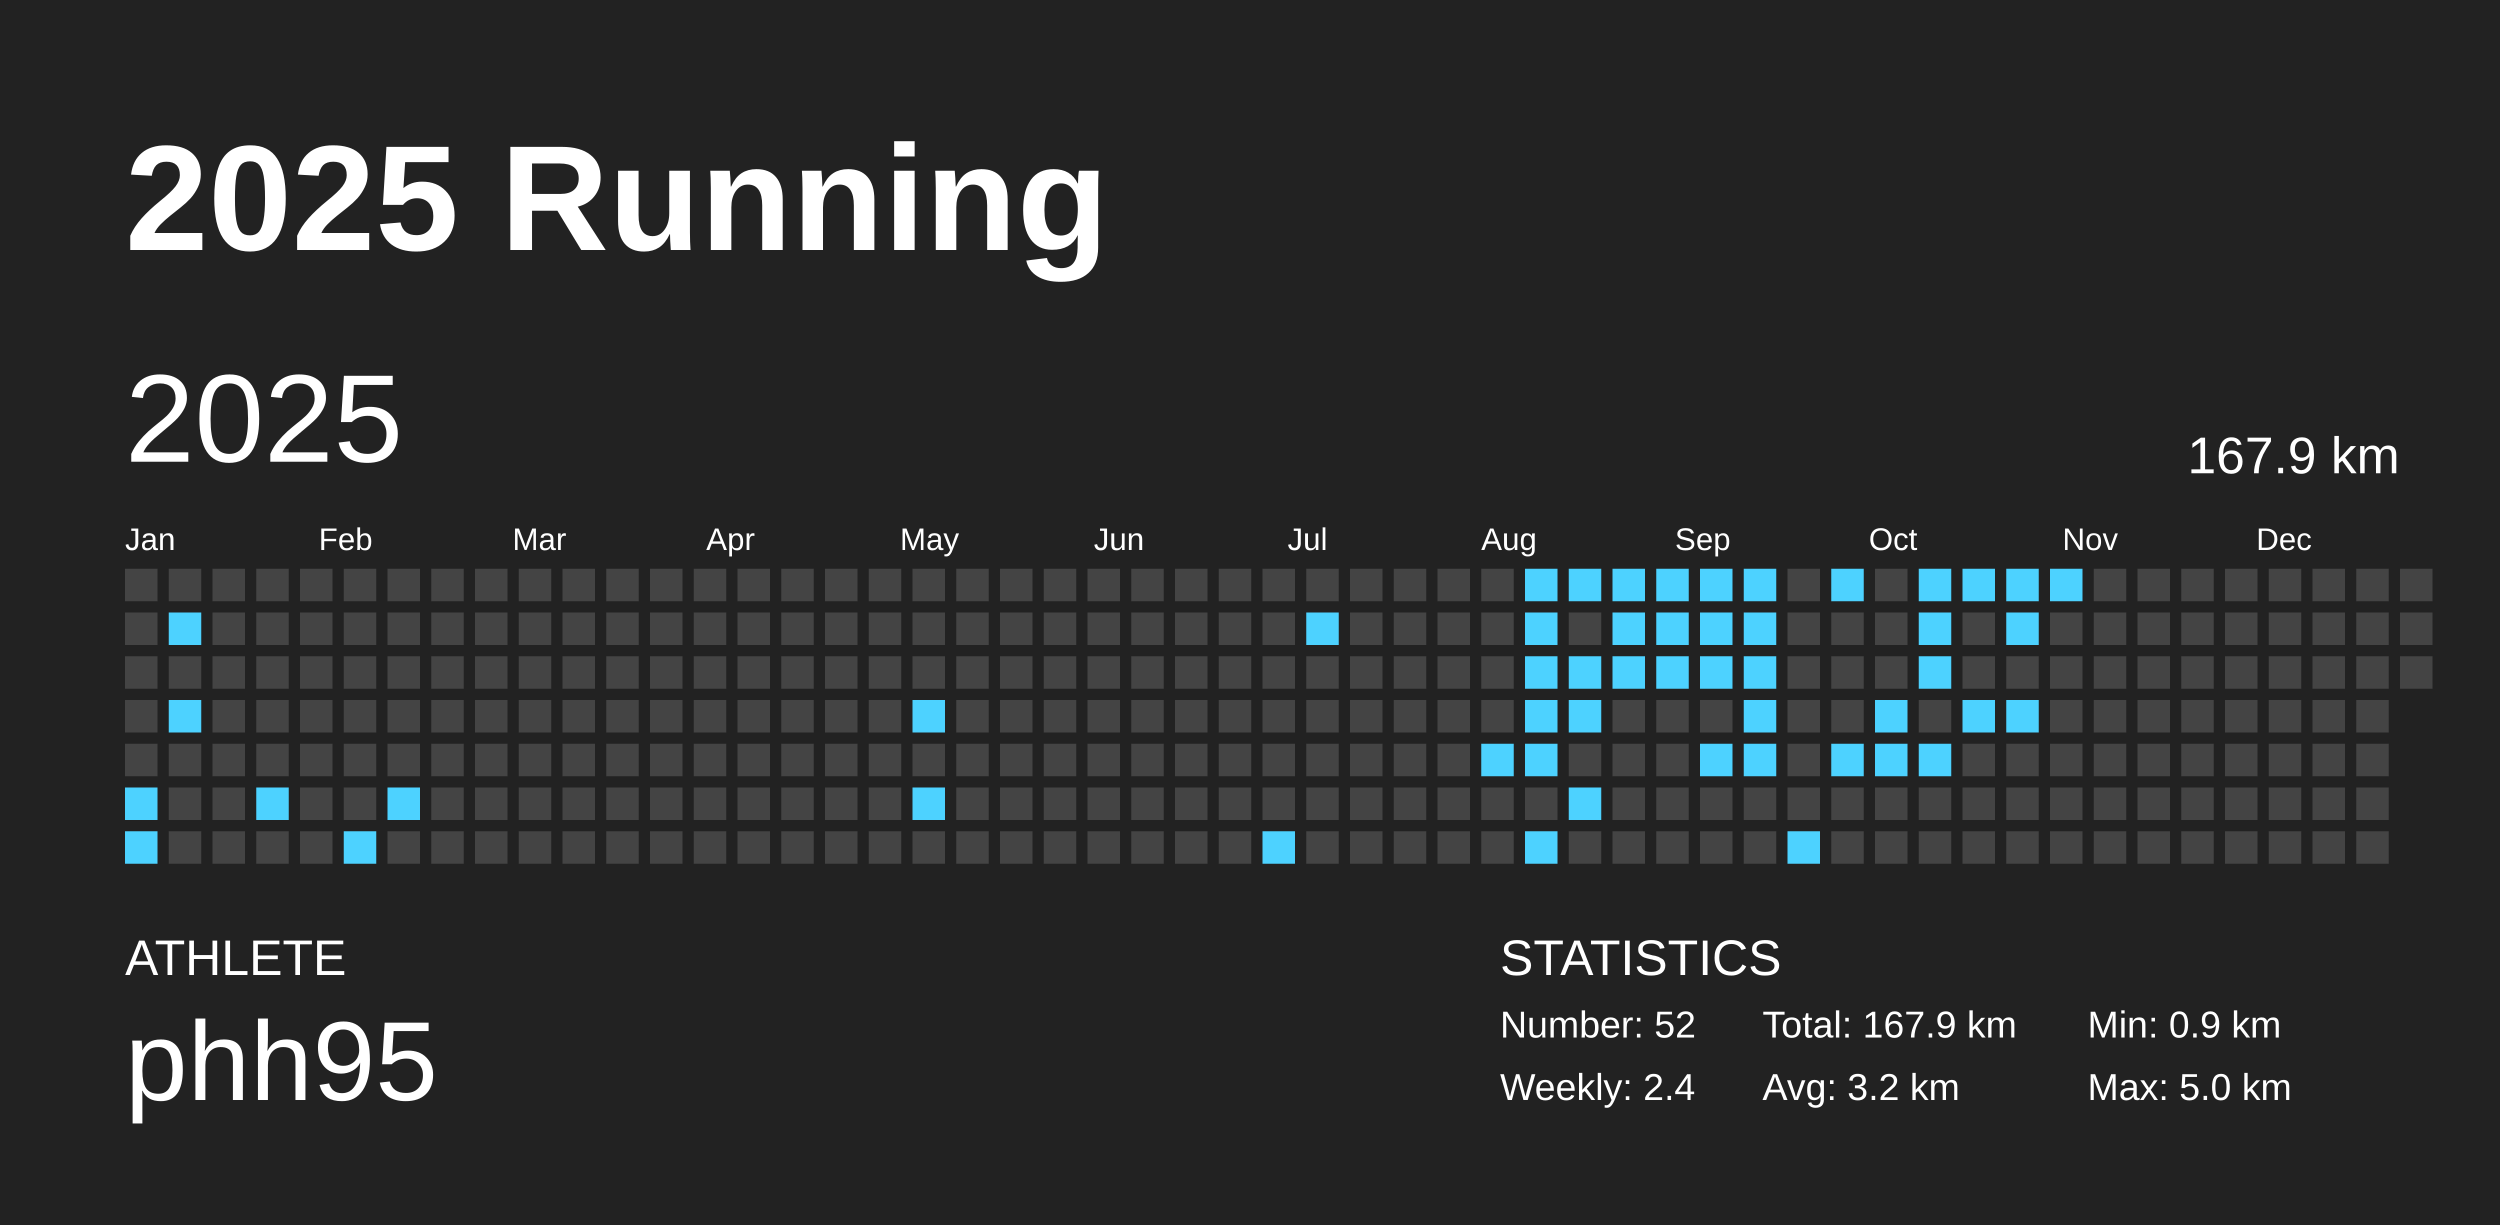
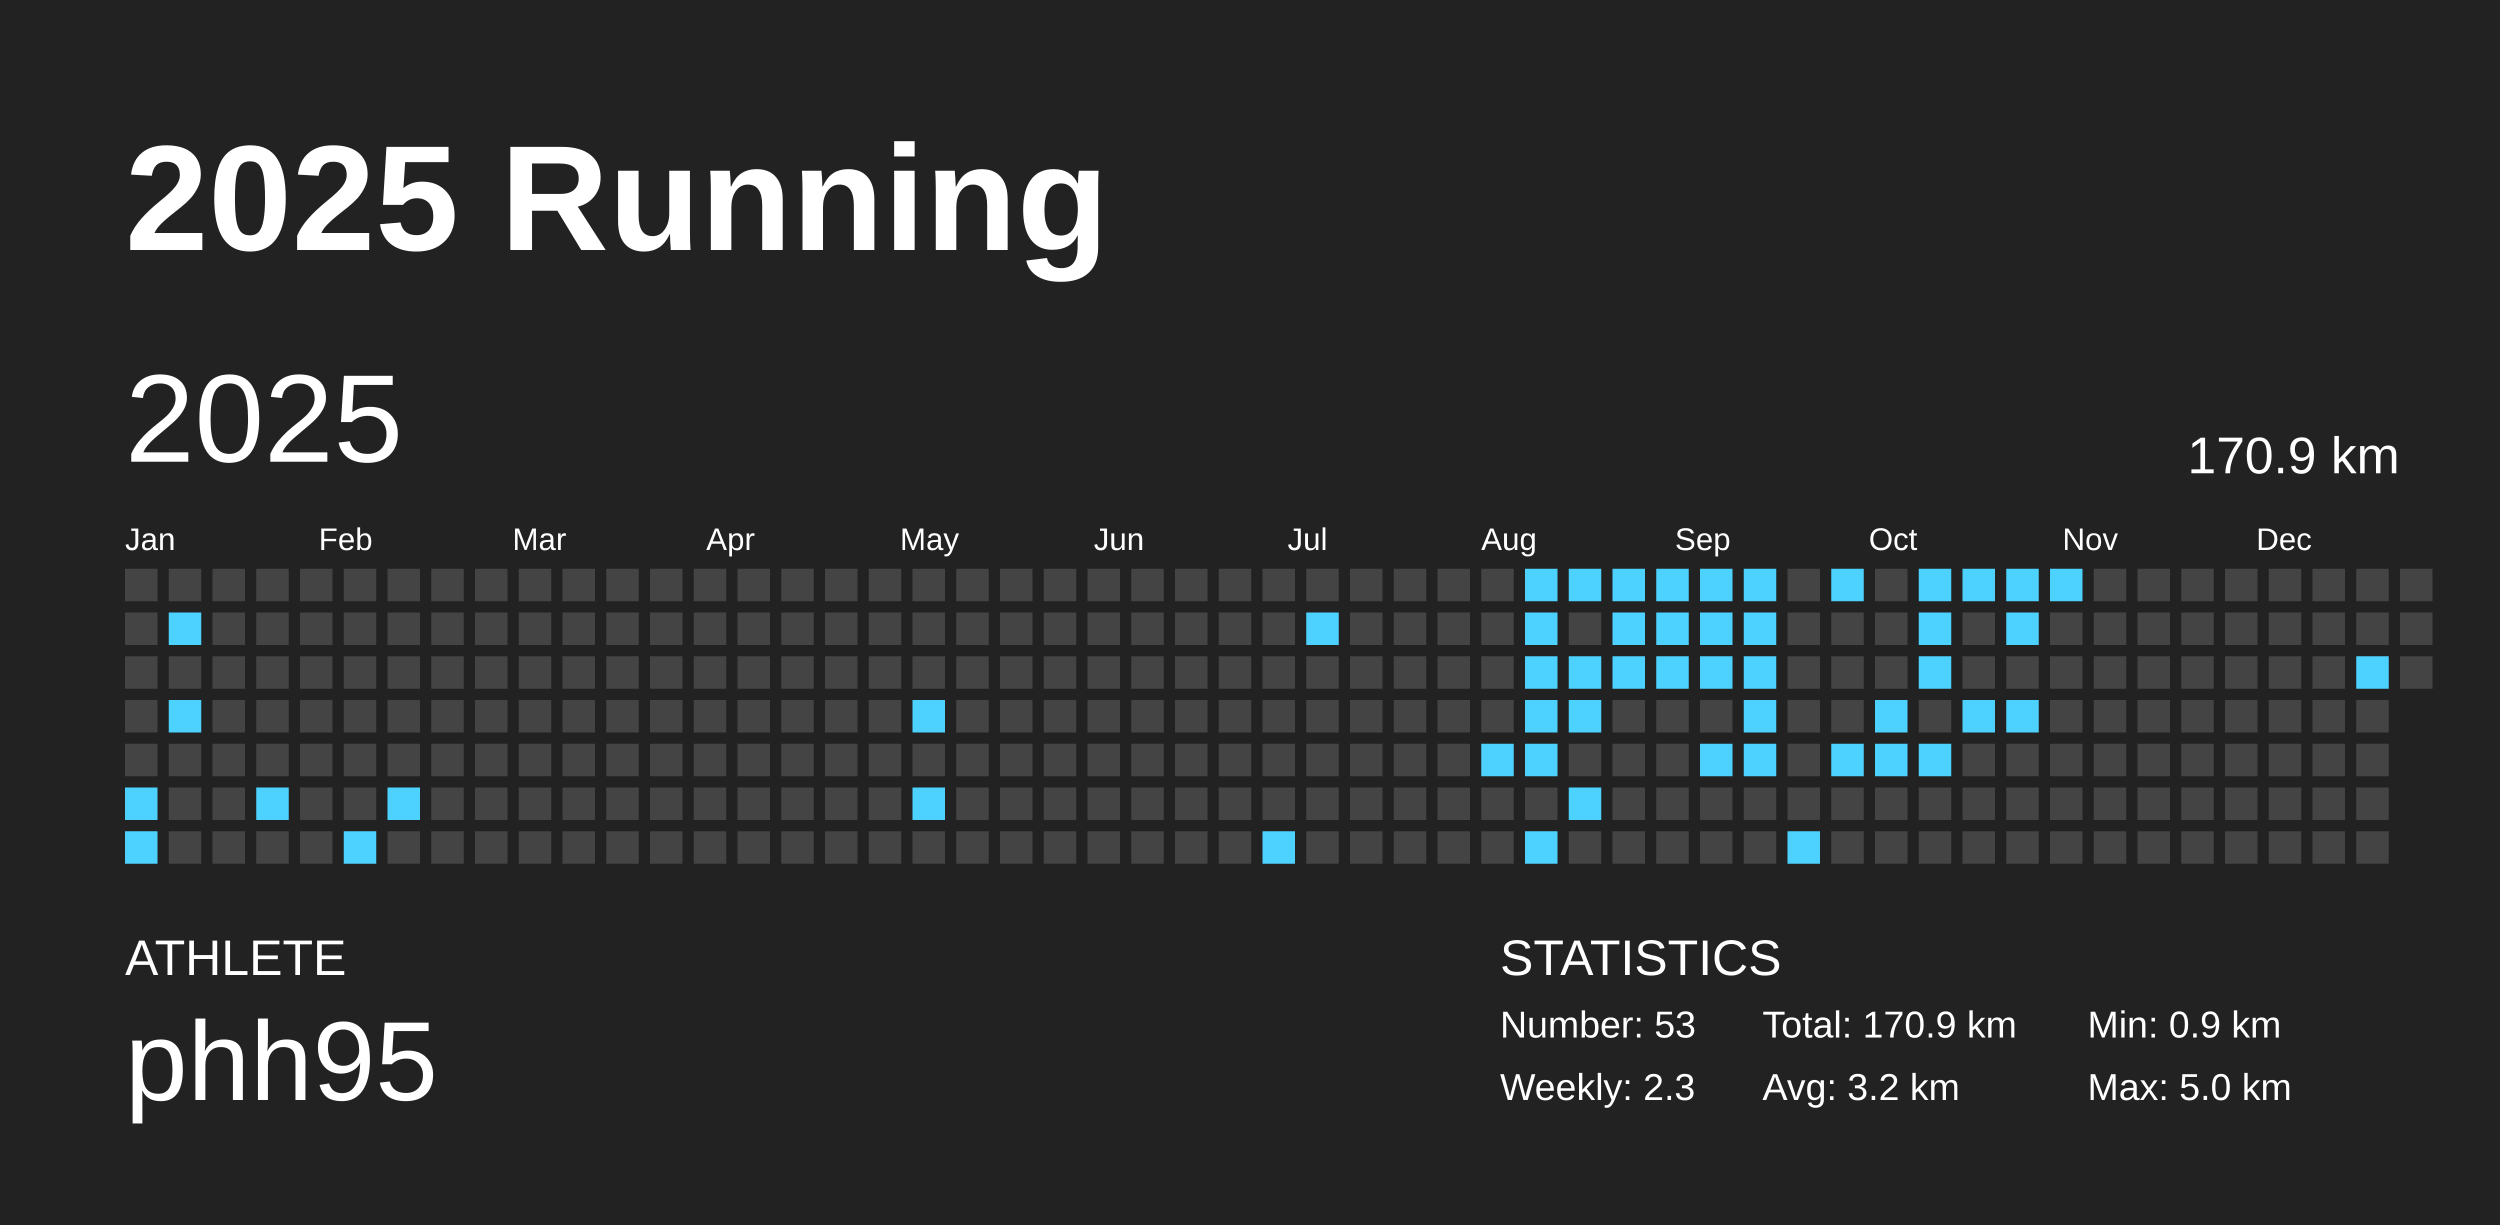
<svg xmlns="http://www.w3.org/2000/svg" baseProfile="full" height="98mm" version="1.1" viewBox="0,0,200,98" width="200mm">
  <defs />
  <rect fill="#222222" height="98" width="200" x="0" y="0" />
  <text fill="#FFFFFF" style="font-size:12px; font-family:Arial; font-weight:bold;" x="10" y="20">2025 Running</text>
  <text fill="#FFFFFF" style="font-size:4px; font-family:Arial" x="10" y="78">ATHLETE</text>
  <text fill="#FFFFFF" style="font-size:9px; font-family:Arial" x="10" y="88">phh95</text>
  <text fill="#FFFFFF" style="font-size:4px; font-family:Arial" x="120" y="78">STATISTICS</text>
-   <text fill="#FFFFFF" style="font-size:3px; font-family:Arial" x="120" y="83">Number: 52</text>
-   <text fill="#FFFFFF" style="font-size:3px; font-family:Arial" x="120" y="88">Weekly: 2.4</text>
-   <text fill="#FFFFFF" style="font-size:3px; font-family:Arial" x="141" y="83">Total: 167.9 km</text>
+   <text fill="#FFFFFF" style="font-size:3px; font-family:Arial" x="120" y="83">Number: 53</text>
+   <text fill="#FFFFFF" style="font-size:3px; font-family:Arial" x="120" y="88">Weekly: 2.3</text>
+   <text fill="#FFFFFF" style="font-size:3px; font-family:Arial" x="141" y="83">Total: 170.9 km</text>
  <text fill="#FFFFFF" style="font-size:3px; font-family:Arial" x="141" y="88">Avg: 3.2 km</text>
  <text fill="#FFFFFF" style="font-size:3px; font-family:Arial" x="167" y="83">Min: 0.9 km</text>
  <text fill="#FFFFFF" style="font-size:3px; font-family:Arial" x="167" y="88">Max: 5.0 km</text>
  <text dominant-baseline="hanging" fill="#FFFFFF" style="font-size:10.0px; font-family:Arial;" x="10" y="30">2025</text>
-   <text dominant-baseline="hanging" fill="#FFFFFF" style="font-size:4.125px; font-family:Arial;" x="175" y="35">167.9 km</text>
+   <text dominant-baseline="hanging" fill="#FFFFFF" style="font-size:4.125px; font-family:Arial;" x="175" y="35">170.9 km</text>
  <text fill="#FFFFFF" style="font-size:2.5px; font-family:Arial" x="10.0" y="44">Jan</text>
  <text fill="#FFFFFF" style="font-size:2.5px; font-family:Arial" x="25.5" y="44">Feb</text>
  <text fill="#FFFFFF" style="font-size:2.5px; font-family:Arial" x="41.0" y="44">Mar</text>
  <text fill="#FFFFFF" style="font-size:2.5px; font-family:Arial" x="56.5" y="44">Apr</text>
  <text fill="#FFFFFF" style="font-size:2.5px; font-family:Arial" x="72.0" y="44">May</text>
  <text fill="#FFFFFF" style="font-size:2.5px; font-family:Arial" x="87.5" y="44">Jun</text>
  <text fill="#FFFFFF" style="font-size:2.5px; font-family:Arial" x="103.0" y="44">Jul</text>
  <text fill="#FFFFFF" style="font-size:2.5px; font-family:Arial" x="118.5" y="44">Aug</text>
  <text fill="#FFFFFF" style="font-size:2.5px; font-family:Arial" x="134.0" y="44">Sep</text>
  <text fill="#FFFFFF" style="font-size:2.5px; font-family:Arial" x="149.5" y="44">Oct</text>
  <text fill="#FFFFFF" style="font-size:2.5px; font-family:Arial" x="165.0" y="44">Nov</text>
  <text fill="#FFFFFF" style="font-size:2.5px; font-family:Arial" x="180.5" y="44">Dec</text>
  <rect fill="#444444" height="2.6" width="2.6" x="10.0" y="45.5" />
  <rect fill="#444444" height="2.6" width="2.6" x="10.0" y="49.0" />
  <rect fill="#444444" height="2.6" width="2.6" x="10.0" y="52.5" />
  <rect fill="#444444" height="2.6" width="2.6" x="10.0" y="56.0" />
  <rect fill="#444444" height="2.6" width="2.6" x="10.0" y="59.5" />
  <rect fill="#4dd2ff" height="2.6" width="2.6" x="10.0" y="63.0" />
  <rect fill="#4dd2ff" height="2.6" width="2.6" x="10.0" y="66.5" />
  <rect fill="#444444" height="2.6" width="2.6" x="13.5" y="45.5" />
  <rect fill="#4dd2ff" height="2.6" width="2.6" x="13.5" y="49.0" />
  <rect fill="#444444" height="2.6" width="2.6" x="13.5" y="52.5" />
  <rect fill="#4dd2ff" height="2.6" width="2.6" x="13.5" y="56.0" />
  <rect fill="#444444" height="2.6" width="2.6" x="13.5" y="59.5" />
  <rect fill="#444444" height="2.6" width="2.6" x="13.5" y="63.0" />
  <rect fill="#444444" height="2.6" width="2.6" x="13.5" y="66.5" />
  <rect fill="#444444" height="2.6" width="2.6" x="17.0" y="45.5" />
  <rect fill="#444444" height="2.6" width="2.6" x="17.0" y="49.0" />
  <rect fill="#444444" height="2.6" width="2.6" x="17.0" y="52.5" />
  <rect fill="#444444" height="2.6" width="2.6" x="17.0" y="56.0" />
  <rect fill="#444444" height="2.6" width="2.6" x="17.0" y="59.5" />
  <rect fill="#444444" height="2.6" width="2.6" x="17.0" y="63.0" />
  <rect fill="#444444" height="2.6" width="2.6" x="17.0" y="66.5" />
  <rect fill="#444444" height="2.6" width="2.6" x="20.5" y="45.5" />
  <rect fill="#444444" height="2.6" width="2.6" x="20.5" y="49.0" />
  <rect fill="#444444" height="2.6" width="2.6" x="20.5" y="52.5" />
  <rect fill="#444444" height="2.6" width="2.6" x="20.5" y="56.0" />
  <rect fill="#444444" height="2.6" width="2.6" x="20.5" y="59.5" />
  <rect fill="#4dd2ff" height="2.6" width="2.6" x="20.5" y="63.0" />
  <rect fill="#444444" height="2.6" width="2.6" x="20.5" y="66.5" />
  <rect fill="#444444" height="2.6" width="2.6" x="24.0" y="45.5" />
  <rect fill="#444444" height="2.6" width="2.6" x="24.0" y="49.0" />
  <rect fill="#444444" height="2.6" width="2.6" x="24.0" y="52.5" />
  <rect fill="#444444" height="2.6" width="2.6" x="24.0" y="56.0" />
  <rect fill="#444444" height="2.6" width="2.6" x="24.0" y="59.5" />
  <rect fill="#444444" height="2.6" width="2.6" x="24.0" y="63.0" />
  <rect fill="#444444" height="2.6" width="2.6" x="24.0" y="66.5" />
  <rect fill="#444444" height="2.6" width="2.6" x="27.5" y="45.5" />
  <rect fill="#444444" height="2.6" width="2.6" x="27.5" y="49.0" />
  <rect fill="#444444" height="2.6" width="2.6" x="27.5" y="52.5" />
  <rect fill="#444444" height="2.6" width="2.6" x="27.5" y="56.0" />
  <rect fill="#444444" height="2.6" width="2.6" x="27.5" y="59.5" />
  <rect fill="#444444" height="2.6" width="2.6" x="27.5" y="63.0" />
  <rect fill="#4dd2ff" height="2.6" width="2.6" x="27.5" y="66.5" />
  <rect fill="#444444" height="2.6" width="2.6" x="31.0" y="45.5" />
  <rect fill="#444444" height="2.6" width="2.6" x="31.0" y="49.0" />
  <rect fill="#444444" height="2.6" width="2.6" x="31.0" y="52.5" />
  <rect fill="#444444" height="2.6" width="2.6" x="31.0" y="56.0" />
  <rect fill="#444444" height="2.6" width="2.6" x="31.0" y="59.5" />
  <rect fill="#4dd2ff" height="2.6" width="2.6" x="31.0" y="63.0" />
  <rect fill="#444444" height="2.6" width="2.6" x="31.0" y="66.5" />
  <rect fill="#444444" height="2.6" width="2.6" x="34.5" y="45.5" />
  <rect fill="#444444" height="2.6" width="2.6" x="34.5" y="49.0" />
  <rect fill="#444444" height="2.6" width="2.6" x="34.5" y="52.5" />
  <rect fill="#444444" height="2.6" width="2.6" x="34.5" y="56.0" />
  <rect fill="#444444" height="2.6" width="2.6" x="34.5" y="59.5" />
  <rect fill="#444444" height="2.6" width="2.6" x="34.5" y="63.0" />
  <rect fill="#444444" height="2.6" width="2.6" x="34.5" y="66.5" />
  <rect fill="#444444" height="2.6" width="2.6" x="38.0" y="45.5" />
  <rect fill="#444444" height="2.6" width="2.6" x="38.0" y="49.0" />
  <rect fill="#444444" height="2.6" width="2.6" x="38.0" y="52.5" />
  <rect fill="#444444" height="2.6" width="2.6" x="38.0" y="56.0" />
  <rect fill="#444444" height="2.6" width="2.6" x="38.0" y="59.5" />
  <rect fill="#444444" height="2.6" width="2.6" x="38.0" y="63.0" />
  <rect fill="#444444" height="2.6" width="2.6" x="38.0" y="66.5" />
  <rect fill="#444444" height="2.6" width="2.6" x="41.5" y="45.5" />
  <rect fill="#444444" height="2.6" width="2.6" x="41.5" y="49.0" />
  <rect fill="#444444" height="2.6" width="2.6" x="41.5" y="52.5" />
  <rect fill="#444444" height="2.6" width="2.6" x="41.5" y="56.0" />
  <rect fill="#444444" height="2.6" width="2.6" x="41.5" y="59.5" />
  <rect fill="#444444" height="2.6" width="2.6" x="41.5" y="63.0" />
  <rect fill="#444444" height="2.6" width="2.6" x="41.5" y="66.5" />
  <rect fill="#444444" height="2.6" width="2.6" x="45.0" y="45.5" />
  <rect fill="#444444" height="2.6" width="2.6" x="45.0" y="49.0" />
  <rect fill="#444444" height="2.6" width="2.6" x="45.0" y="52.5" />
  <rect fill="#444444" height="2.6" width="2.6" x="45.0" y="56.0" />
  <rect fill="#444444" height="2.6" width="2.6" x="45.0" y="59.5" />
  <rect fill="#444444" height="2.6" width="2.6" x="45.0" y="63.0" />
  <rect fill="#444444" height="2.6" width="2.6" x="45.0" y="66.5" />
  <rect fill="#444444" height="2.6" width="2.6" x="48.5" y="45.5" />
  <rect fill="#444444" height="2.6" width="2.6" x="48.5" y="49.0" />
  <rect fill="#444444" height="2.6" width="2.6" x="48.5" y="52.5" />
  <rect fill="#444444" height="2.6" width="2.6" x="48.5" y="56.0" />
  <rect fill="#444444" height="2.6" width="2.6" x="48.5" y="59.5" />
  <rect fill="#444444" height="2.6" width="2.6" x="48.5" y="63.0" />
  <rect fill="#444444" height="2.6" width="2.6" x="48.5" y="66.5" />
  <rect fill="#444444" height="2.6" width="2.6" x="52.0" y="45.5" />
  <rect fill="#444444" height="2.6" width="2.6" x="52.0" y="49.0" />
  <rect fill="#444444" height="2.6" width="2.6" x="52.0" y="52.5" />
  <rect fill="#444444" height="2.6" width="2.6" x="52.0" y="56.0" />
  <rect fill="#444444" height="2.6" width="2.6" x="52.0" y="59.5" />
  <rect fill="#444444" height="2.6" width="2.6" x="52.0" y="63.0" />
  <rect fill="#444444" height="2.6" width="2.6" x="52.0" y="66.5" />
  <rect fill="#444444" height="2.6" width="2.6" x="55.5" y="45.5" />
  <rect fill="#444444" height="2.6" width="2.6" x="55.5" y="49.0" />
  <rect fill="#444444" height="2.6" width="2.6" x="55.5" y="52.5" />
  <rect fill="#444444" height="2.6" width="2.6" x="55.5" y="56.0" />
  <rect fill="#444444" height="2.6" width="2.6" x="55.5" y="59.5" />
  <rect fill="#444444" height="2.6" width="2.6" x="55.5" y="63.0" />
  <rect fill="#444444" height="2.6" width="2.6" x="55.5" y="66.5" />
  <rect fill="#444444" height="2.6" width="2.6" x="59.0" y="45.5" />
  <rect fill="#444444" height="2.6" width="2.6" x="59.0" y="49.0" />
  <rect fill="#444444" height="2.6" width="2.6" x="59.0" y="52.5" />
  <rect fill="#444444" height="2.6" width="2.6" x="59.0" y="56.0" />
  <rect fill="#444444" height="2.6" width="2.6" x="59.0" y="59.5" />
  <rect fill="#444444" height="2.6" width="2.6" x="59.0" y="63.0" />
  <rect fill="#444444" height="2.6" width="2.6" x="59.0" y="66.5" />
  <rect fill="#444444" height="2.6" width="2.6" x="62.5" y="45.5" />
  <rect fill="#444444" height="2.6" width="2.6" x="62.5" y="49.0" />
  <rect fill="#444444" height="2.6" width="2.6" x="62.5" y="52.5" />
  <rect fill="#444444" height="2.6" width="2.6" x="62.5" y="56.0" />
  <rect fill="#444444" height="2.6" width="2.6" x="62.5" y="59.5" />
  <rect fill="#444444" height="2.6" width="2.6" x="62.5" y="63.0" />
  <rect fill="#444444" height="2.6" width="2.6" x="62.5" y="66.5" />
  <rect fill="#444444" height="2.6" width="2.6" x="66.0" y="45.5" />
  <rect fill="#444444" height="2.6" width="2.6" x="66.0" y="49.0" />
  <rect fill="#444444" height="2.6" width="2.6" x="66.0" y="52.5" />
  <rect fill="#444444" height="2.6" width="2.6" x="66.0" y="56.0" />
  <rect fill="#444444" height="2.6" width="2.6" x="66.0" y="59.5" />
  <rect fill="#444444" height="2.6" width="2.6" x="66.0" y="63.0" />
  <rect fill="#444444" height="2.6" width="2.6" x="66.0" y="66.5" />
  <rect fill="#444444" height="2.6" width="2.6" x="69.5" y="45.5" />
  <rect fill="#444444" height="2.6" width="2.6" x="69.5" y="49.0" />
  <rect fill="#444444" height="2.6" width="2.6" x="69.5" y="52.5" />
  <rect fill="#444444" height="2.6" width="2.6" x="69.5" y="56.0" />
  <rect fill="#444444" height="2.6" width="2.6" x="69.5" y="59.5" />
  <rect fill="#444444" height="2.6" width="2.6" x="69.5" y="63.0" />
  <rect fill="#444444" height="2.6" width="2.6" x="69.5" y="66.5" />
  <rect fill="#444444" height="2.6" width="2.6" x="73.0" y="45.5" />
  <rect fill="#444444" height="2.6" width="2.6" x="73.0" y="49.0" />
  <rect fill="#444444" height="2.6" width="2.6" x="73.0" y="52.5" />
  <rect fill="#4dd2ff" height="2.6" width="2.6" x="73.0" y="56.0" />
  <rect fill="#444444" height="2.6" width="2.6" x="73.0" y="59.5" />
  <rect fill="#4dd2ff" height="2.6" width="2.6" x="73.0" y="63.0" />
  <rect fill="#444444" height="2.6" width="2.6" x="73.0" y="66.5" />
  <rect fill="#444444" height="2.6" width="2.6" x="76.5" y="45.5" />
  <rect fill="#444444" height="2.6" width="2.6" x="76.5" y="49.0" />
  <rect fill="#444444" height="2.6" width="2.6" x="76.5" y="52.5" />
  <rect fill="#444444" height="2.6" width="2.6" x="76.5" y="56.0" />
  <rect fill="#444444" height="2.6" width="2.6" x="76.5" y="59.5" />
  <rect fill="#444444" height="2.6" width="2.6" x="76.5" y="63.0" />
  <rect fill="#444444" height="2.6" width="2.6" x="76.5" y="66.5" />
  <rect fill="#444444" height="2.6" width="2.6" x="80.0" y="45.5" />
  <rect fill="#444444" height="2.6" width="2.6" x="80.0" y="49.0" />
  <rect fill="#444444" height="2.6" width="2.6" x="80.0" y="52.5" />
  <rect fill="#444444" height="2.6" width="2.6" x="80.0" y="56.0" />
  <rect fill="#444444" height="2.6" width="2.6" x="80.0" y="59.5" />
  <rect fill="#444444" height="2.6" width="2.6" x="80.0" y="63.0" />
  <rect fill="#444444" height="2.6" width="2.6" x="80.0" y="66.5" />
  <rect fill="#444444" height="2.6" width="2.6" x="83.5" y="45.5" />
  <rect fill="#444444" height="2.6" width="2.6" x="83.5" y="49.0" />
  <rect fill="#444444" height="2.6" width="2.6" x="83.5" y="52.5" />
  <rect fill="#444444" height="2.6" width="2.6" x="83.5" y="56.0" />
  <rect fill="#444444" height="2.6" width="2.6" x="83.5" y="59.5" />
  <rect fill="#444444" height="2.6" width="2.6" x="83.5" y="63.0" />
  <rect fill="#444444" height="2.6" width="2.6" x="83.5" y="66.5" />
  <rect fill="#444444" height="2.6" width="2.6" x="87.0" y="45.5" />
  <rect fill="#444444" height="2.6" width="2.6" x="87.0" y="49.0" />
  <rect fill="#444444" height="2.6" width="2.6" x="87.0" y="52.5" />
  <rect fill="#444444" height="2.6" width="2.6" x="87.0" y="56.0" />
  <rect fill="#444444" height="2.6" width="2.6" x="87.0" y="59.5" />
  <rect fill="#444444" height="2.6" width="2.6" x="87.0" y="63.0" />
  <rect fill="#444444" height="2.6" width="2.6" x="87.0" y="66.5" />
  <rect fill="#444444" height="2.6" width="2.6" x="90.5" y="45.5" />
  <rect fill="#444444" height="2.6" width="2.6" x="90.5" y="49.0" />
  <rect fill="#444444" height="2.6" width="2.6" x="90.5" y="52.5" />
  <rect fill="#444444" height="2.6" width="2.6" x="90.5" y="56.0" />
  <rect fill="#444444" height="2.6" width="2.6" x="90.5" y="59.5" />
  <rect fill="#444444" height="2.6" width="2.6" x="90.5" y="63.0" />
  <rect fill="#444444" height="2.6" width="2.6" x="90.5" y="66.5" />
  <rect fill="#444444" height="2.6" width="2.6" x="94.0" y="45.5" />
  <rect fill="#444444" height="2.6" width="2.6" x="94.0" y="49.0" />
  <rect fill="#444444" height="2.6" width="2.6" x="94.0" y="52.5" />
  <rect fill="#444444" height="2.6" width="2.6" x="94.0" y="56.0" />
  <rect fill="#444444" height="2.6" width="2.6" x="94.0" y="59.5" />
  <rect fill="#444444" height="2.6" width="2.6" x="94.0" y="63.0" />
  <rect fill="#444444" height="2.6" width="2.6" x="94.0" y="66.5" />
  <rect fill="#444444" height="2.6" width="2.6" x="97.5" y="45.5" />
  <rect fill="#444444" height="2.6" width="2.6" x="97.5" y="49.0" />
  <rect fill="#444444" height="2.6" width="2.6" x="97.5" y="52.5" />
  <rect fill="#444444" height="2.6" width="2.6" x="97.5" y="56.0" />
  <rect fill="#444444" height="2.6" width="2.6" x="97.5" y="59.5" />
  <rect fill="#444444" height="2.6" width="2.6" x="97.5" y="63.0" />
  <rect fill="#444444" height="2.6" width="2.6" x="97.5" y="66.5" />
  <rect fill="#444444" height="2.6" width="2.6" x="101.0" y="45.5" />
  <rect fill="#444444" height="2.6" width="2.6" x="101.0" y="49.0" />
  <rect fill="#444444" height="2.6" width="2.6" x="101.0" y="52.5" />
  <rect fill="#444444" height="2.6" width="2.6" x="101.0" y="56.0" />
  <rect fill="#444444" height="2.6" width="2.6" x="101.0" y="59.5" />
  <rect fill="#444444" height="2.6" width="2.6" x="101.0" y="63.0" />
  <rect fill="#4dd2ff" height="2.6" width="2.6" x="101.0" y="66.5" />
  <rect fill="#444444" height="2.6" width="2.6" x="104.5" y="45.5" />
  <rect fill="#4dd2ff" height="2.6" width="2.6" x="104.5" y="49.0" />
  <rect fill="#444444" height="2.6" width="2.6" x="104.5" y="52.5" />
  <rect fill="#444444" height="2.6" width="2.6" x="104.5" y="56.0" />
  <rect fill="#444444" height="2.6" width="2.6" x="104.5" y="59.5" />
  <rect fill="#444444" height="2.6" width="2.6" x="104.5" y="63.0" />
  <rect fill="#444444" height="2.6" width="2.6" x="104.5" y="66.5" />
  <rect fill="#444444" height="2.6" width="2.6" x="108.0" y="45.5" />
  <rect fill="#444444" height="2.6" width="2.6" x="108.0" y="49.0" />
  <rect fill="#444444" height="2.6" width="2.6" x="108.0" y="52.5" />
  <rect fill="#444444" height="2.6" width="2.6" x="108.0" y="56.0" />
  <rect fill="#444444" height="2.6" width="2.6" x="108.0" y="59.5" />
  <rect fill="#444444" height="2.6" width="2.6" x="108.0" y="63.0" />
  <rect fill="#444444" height="2.6" width="2.6" x="108.0" y="66.5" />
  <rect fill="#444444" height="2.6" width="2.6" x="111.5" y="45.5" />
  <rect fill="#444444" height="2.6" width="2.6" x="111.5" y="49.0" />
  <rect fill="#444444" height="2.6" width="2.6" x="111.5" y="52.5" />
  <rect fill="#444444" height="2.6" width="2.6" x="111.5" y="56.0" />
  <rect fill="#444444" height="2.6" width="2.6" x="111.5" y="59.5" />
  <rect fill="#444444" height="2.6" width="2.6" x="111.5" y="63.0" />
  <rect fill="#444444" height="2.6" width="2.6" x="111.5" y="66.5" />
  <rect fill="#444444" height="2.6" width="2.6" x="115.0" y="45.5" />
  <rect fill="#444444" height="2.6" width="2.6" x="115.0" y="49.0" />
  <rect fill="#444444" height="2.6" width="2.6" x="115.0" y="52.5" />
  <rect fill="#444444" height="2.6" width="2.6" x="115.0" y="56.0" />
  <rect fill="#444444" height="2.6" width="2.6" x="115.0" y="59.5" />
  <rect fill="#444444" height="2.6" width="2.6" x="115.0" y="63.0" />
  <rect fill="#444444" height="2.6" width="2.6" x="115.0" y="66.5" />
  <rect fill="#444444" height="2.6" width="2.6" x="118.5" y="45.5" />
  <rect fill="#444444" height="2.6" width="2.6" x="118.5" y="49.0" />
  <rect fill="#444444" height="2.6" width="2.6" x="118.5" y="52.5" />
  <rect fill="#444444" height="2.6" width="2.6" x="118.5" y="56.0" />
  <rect fill="#4dd2ff" height="2.6" width="2.6" x="118.5" y="59.5" />
  <rect fill="#444444" height="2.6" width="2.6" x="118.5" y="63.0" />
  <rect fill="#444444" height="2.6" width="2.6" x="118.5" y="66.5" />
  <rect fill="#4dd2ff" height="2.6" width="2.6" x="122.0" y="45.5" />
  <rect fill="#4dd2ff" height="2.6" width="2.6" x="122.0" y="49.0" />
  <rect fill="#4dd2ff" height="2.6" width="2.6" x="122.0" y="52.5" />
  <rect fill="#4dd2ff" height="2.6" width="2.6" x="122.0" y="56.0" />
  <rect fill="#4dd2ff" height="2.6" width="2.6" x="122.0" y="59.5" />
  <rect fill="#444444" height="2.6" width="2.6" x="122.0" y="63.0" />
  <rect fill="#4dd2ff" height="2.6" width="2.6" x="122.0" y="66.5" />
  <rect fill="#4dd2ff" height="2.6" width="2.6" x="125.5" y="45.5" />
  <rect fill="#444444" height="2.6" width="2.6" x="125.5" y="49.0" />
  <rect fill="#4dd2ff" height="2.6" width="2.6" x="125.5" y="52.5" />
  <rect fill="#4dd2ff" height="2.6" width="2.6" x="125.5" y="56.0" />
  <rect fill="#444444" height="2.6" width="2.6" x="125.5" y="59.5" />
  <rect fill="#4dd2ff" height="2.6" width="2.6" x="125.5" y="63.0" />
  <rect fill="#444444" height="2.6" width="2.6" x="125.5" y="66.5" />
  <rect fill="#4dd2ff" height="2.6" width="2.6" x="129.0" y="45.5" />
  <rect fill="#4dd2ff" height="2.6" width="2.6" x="129.0" y="49.0" />
  <rect fill="#4dd2ff" height="2.6" width="2.6" x="129.0" y="52.5" />
  <rect fill="#444444" height="2.6" width="2.6" x="129.0" y="56.0" />
  <rect fill="#444444" height="2.6" width="2.6" x="129.0" y="59.5" />
  <rect fill="#444444" height="2.6" width="2.6" x="129.0" y="63.0" />
  <rect fill="#444444" height="2.6" width="2.6" x="129.0" y="66.5" />
  <rect fill="#4dd2ff" height="2.6" width="2.6" x="132.5" y="45.5" />
  <rect fill="#4dd2ff" height="2.6" width="2.6" x="132.5" y="49.0" />
  <rect fill="#4dd2ff" height="2.6" width="2.6" x="132.5" y="52.5" />
  <rect fill="#444444" height="2.6" width="2.6" x="132.5" y="56.0" />
  <rect fill="#444444" height="2.6" width="2.6" x="132.5" y="59.5" />
  <rect fill="#444444" height="2.6" width="2.6" x="132.5" y="63.0" />
  <rect fill="#444444" height="2.6" width="2.6" x="132.5" y="66.5" />
  <rect fill="#4dd2ff" height="2.6" width="2.6" x="136.0" y="45.5" />
  <rect fill="#4dd2ff" height="2.6" width="2.6" x="136.0" y="49.0" />
  <rect fill="#4dd2ff" height="2.6" width="2.6" x="136.0" y="52.5" />
  <rect fill="#444444" height="2.6" width="2.6" x="136.0" y="56.0" />
  <rect fill="#4dd2ff" height="2.6" width="2.6" x="136.0" y="59.5" />
  <rect fill="#444444" height="2.6" width="2.6" x="136.0" y="63.0" />
  <rect fill="#444444" height="2.6" width="2.6" x="136.0" y="66.5" />
  <rect fill="#4dd2ff" height="2.6" width="2.6" x="139.5" y="45.5" />
  <rect fill="#4dd2ff" height="2.6" width="2.6" x="139.5" y="49.0" />
  <rect fill="#4dd2ff" height="2.6" width="2.6" x="139.5" y="52.5" />
  <rect fill="#4dd2ff" height="2.6" width="2.6" x="139.5" y="56.0" />
  <rect fill="#4dd2ff" height="2.6" width="2.6" x="139.5" y="59.5" />
  <rect fill="#444444" height="2.6" width="2.6" x="139.5" y="63.0" />
  <rect fill="#444444" height="2.6" width="2.6" x="139.5" y="66.5" />
  <rect fill="#444444" height="2.6" width="2.6" x="143.0" y="45.5" />
  <rect fill="#444444" height="2.6" width="2.6" x="143.0" y="49.0" />
  <rect fill="#444444" height="2.6" width="2.6" x="143.0" y="52.5" />
  <rect fill="#444444" height="2.6" width="2.6" x="143.0" y="56.0" />
  <rect fill="#444444" height="2.6" width="2.6" x="143.0" y="59.5" />
  <rect fill="#444444" height="2.6" width="2.6" x="143.0" y="63.0" />
  <rect fill="#4dd2ff" height="2.6" width="2.6" x="143.0" y="66.5" />
  <rect fill="#4dd2ff" height="2.6" width="2.6" x="146.5" y="45.5" />
  <rect fill="#444444" height="2.6" width="2.6" x="146.5" y="49.0" />
  <rect fill="#444444" height="2.6" width="2.6" x="146.5" y="52.5" />
  <rect fill="#444444" height="2.6" width="2.6" x="146.5" y="56.0" />
  <rect fill="#4dd2ff" height="2.6" width="2.6" x="146.5" y="59.5" />
  <rect fill="#444444" height="2.6" width="2.6" x="146.5" y="63.0" />
  <rect fill="#444444" height="2.6" width="2.6" x="146.5" y="66.5" />
  <rect fill="#444444" height="2.6" width="2.6" x="150.0" y="45.5" />
  <rect fill="#444444" height="2.6" width="2.6" x="150.0" y="49.0" />
  <rect fill="#444444" height="2.6" width="2.6" x="150.0" y="52.5" />
  <rect fill="#4dd2ff" height="2.6" width="2.6" x="150.0" y="56.0" />
  <rect fill="#4dd2ff" height="2.6" width="2.6" x="150.0" y="59.5" />
  <rect fill="#444444" height="2.6" width="2.6" x="150.0" y="63.0" />
  <rect fill="#444444" height="2.6" width="2.6" x="150.0" y="66.5" />
  <rect fill="#4dd2ff" height="2.6" width="2.6" x="153.5" y="45.5" />
  <rect fill="#4dd2ff" height="2.6" width="2.6" x="153.5" y="49.0" />
  <rect fill="#4dd2ff" height="2.6" width="2.6" x="153.5" y="52.5" />
  <rect fill="#444444" height="2.6" width="2.6" x="153.5" y="56.0" />
  <rect fill="#4dd2ff" height="2.6" width="2.6" x="153.5" y="59.5" />
  <rect fill="#444444" height="2.6" width="2.6" x="153.5" y="63.0" />
  <rect fill="#444444" height="2.6" width="2.6" x="153.5" y="66.5" />
  <rect fill="#4dd2ff" height="2.6" width="2.6" x="157.0" y="45.5" />
  <rect fill="#444444" height="2.6" width="2.6" x="157.0" y="49.0" />
  <rect fill="#444444" height="2.6" width="2.6" x="157.0" y="52.5" />
  <rect fill="#4dd2ff" height="2.6" width="2.6" x="157.0" y="56.0" />
  <rect fill="#444444" height="2.6" width="2.6" x="157.0" y="59.5" />
  <rect fill="#444444" height="2.6" width="2.6" x="157.0" y="63.0" />
  <rect fill="#444444" height="2.6" width="2.6" x="157.0" y="66.5" />
  <rect fill="#4dd2ff" height="2.6" width="2.6" x="160.5" y="45.5" />
  <rect fill="#4dd2ff" height="2.6" width="2.6" x="160.5" y="49.0" />
  <rect fill="#444444" height="2.6" width="2.6" x="160.5" y="52.5" />
  <rect fill="#4dd2ff" height="2.6" width="2.6" x="160.5" y="56.0" />
  <rect fill="#444444" height="2.6" width="2.6" x="160.5" y="59.5" />
  <rect fill="#444444" height="2.6" width="2.6" x="160.5" y="63.0" />
  <rect fill="#444444" height="2.6" width="2.6" x="160.5" y="66.5" />
  <rect fill="#4dd2ff" height="2.6" width="2.6" x="164.0" y="45.5" />
  <rect fill="#444444" height="2.6" width="2.6" x="164.0" y="49.0" />
  <rect fill="#444444" height="2.6" width="2.6" x="164.0" y="52.5" />
  <rect fill="#444444" height="2.6" width="2.6" x="164.0" y="56.0" />
  <rect fill="#444444" height="2.6" width="2.6" x="164.0" y="59.5" />
  <rect fill="#444444" height="2.6" width="2.6" x="164.0" y="63.0" />
  <rect fill="#444444" height="2.6" width="2.6" x="164.0" y="66.5" />
  <rect fill="#444444" height="2.6" width="2.6" x="167.5" y="45.5" />
  <rect fill="#444444" height="2.6" width="2.6" x="167.5" y="49.0" />
  <rect fill="#444444" height="2.6" width="2.6" x="167.5" y="52.5" />
  <rect fill="#444444" height="2.6" width="2.6" x="167.5" y="56.0" />
  <rect fill="#444444" height="2.6" width="2.6" x="167.5" y="59.5" />
  <rect fill="#444444" height="2.6" width="2.6" x="167.5" y="63.0" />
  <rect fill="#444444" height="2.6" width="2.6" x="167.5" y="66.5" />
  <rect fill="#444444" height="2.6" width="2.6" x="171.0" y="45.5" />
  <rect fill="#444444" height="2.6" width="2.6" x="171.0" y="49.0" />
  <rect fill="#444444" height="2.6" width="2.6" x="171.0" y="52.5" />
  <rect fill="#444444" height="2.6" width="2.6" x="171.0" y="56.0" />
  <rect fill="#444444" height="2.6" width="2.6" x="171.0" y="59.5" />
  <rect fill="#444444" height="2.6" width="2.6" x="171.0" y="63.0" />
  <rect fill="#444444" height="2.6" width="2.6" x="171.0" y="66.5" />
  <rect fill="#444444" height="2.6" width="2.6" x="174.5" y="45.5" />
  <rect fill="#444444" height="2.6" width="2.6" x="174.5" y="49.0" />
  <rect fill="#444444" height="2.6" width="2.6" x="174.5" y="52.5" />
  <rect fill="#444444" height="2.6" width="2.6" x="174.5" y="56.0" />
  <rect fill="#444444" height="2.6" width="2.6" x="174.5" y="59.5" />
  <rect fill="#444444" height="2.6" width="2.6" x="174.5" y="63.0" />
  <rect fill="#444444" height="2.6" width="2.6" x="174.5" y="66.5" />
  <rect fill="#444444" height="2.6" width="2.6" x="178.0" y="45.5" />
  <rect fill="#444444" height="2.6" width="2.6" x="178.0" y="49.0" />
  <rect fill="#444444" height="2.6" width="2.6" x="178.0" y="52.5" />
  <rect fill="#444444" height="2.6" width="2.6" x="178.0" y="56.0" />
  <rect fill="#444444" height="2.6" width="2.6" x="178.0" y="59.5" />
  <rect fill="#444444" height="2.6" width="2.6" x="178.0" y="63.0" />
  <rect fill="#444444" height="2.6" width="2.6" x="178.0" y="66.5" />
  <rect fill="#444444" height="2.6" width="2.6" x="181.5" y="45.5" />
  <rect fill="#444444" height="2.6" width="2.6" x="181.5" y="49.0" />
  <rect fill="#444444" height="2.6" width="2.6" x="181.5" y="52.5" />
  <rect fill="#444444" height="2.6" width="2.6" x="181.5" y="56.0" />
  <rect fill="#444444" height="2.6" width="2.6" x="181.5" y="59.5" />
  <rect fill="#444444" height="2.6" width="2.6" x="181.5" y="63.0" />
  <rect fill="#444444" height="2.6" width="2.6" x="181.5" y="66.5" />
  <rect fill="#444444" height="2.6" width="2.6" x="185.0" y="45.5" />
  <rect fill="#444444" height="2.6" width="2.6" x="185.0" y="49.0" />
  <rect fill="#444444" height="2.6" width="2.6" x="185.0" y="52.5" />
  <rect fill="#444444" height="2.6" width="2.6" x="185.0" y="56.0" />
  <rect fill="#444444" height="2.6" width="2.6" x="185.0" y="59.5" />
  <rect fill="#444444" height="2.6" width="2.6" x="185.0" y="63.0" />
  <rect fill="#444444" height="2.6" width="2.6" x="185.0" y="66.5" />
  <rect fill="#444444" height="2.6" width="2.6" x="188.5" y="45.5" />
  <rect fill="#444444" height="2.6" width="2.6" x="188.5" y="49.0" />
-   <rect fill="#444444" height="2.6" width="2.6" x="188.5" y="52.5" />
+   <rect fill="#4dd2ff" height="2.6" width="2.6" x="188.5" y="52.5" />
  <rect fill="#444444" height="2.6" width="2.6" x="188.5" y="56.0" />
  <rect fill="#444444" height="2.6" width="2.6" x="188.5" y="59.5" />
  <rect fill="#444444" height="2.6" width="2.6" x="188.5" y="63.0" />
  <rect fill="#444444" height="2.6" width="2.6" x="188.5" y="66.5" />
  <rect fill="#444444" height="2.6" width="2.6" x="192.0" y="45.5" />
  <rect fill="#444444" height="2.6" width="2.6" x="192.0" y="49.0" />
  <rect fill="#444444" height="2.6" width="2.6" x="192.0" y="52.5" />
</svg>
